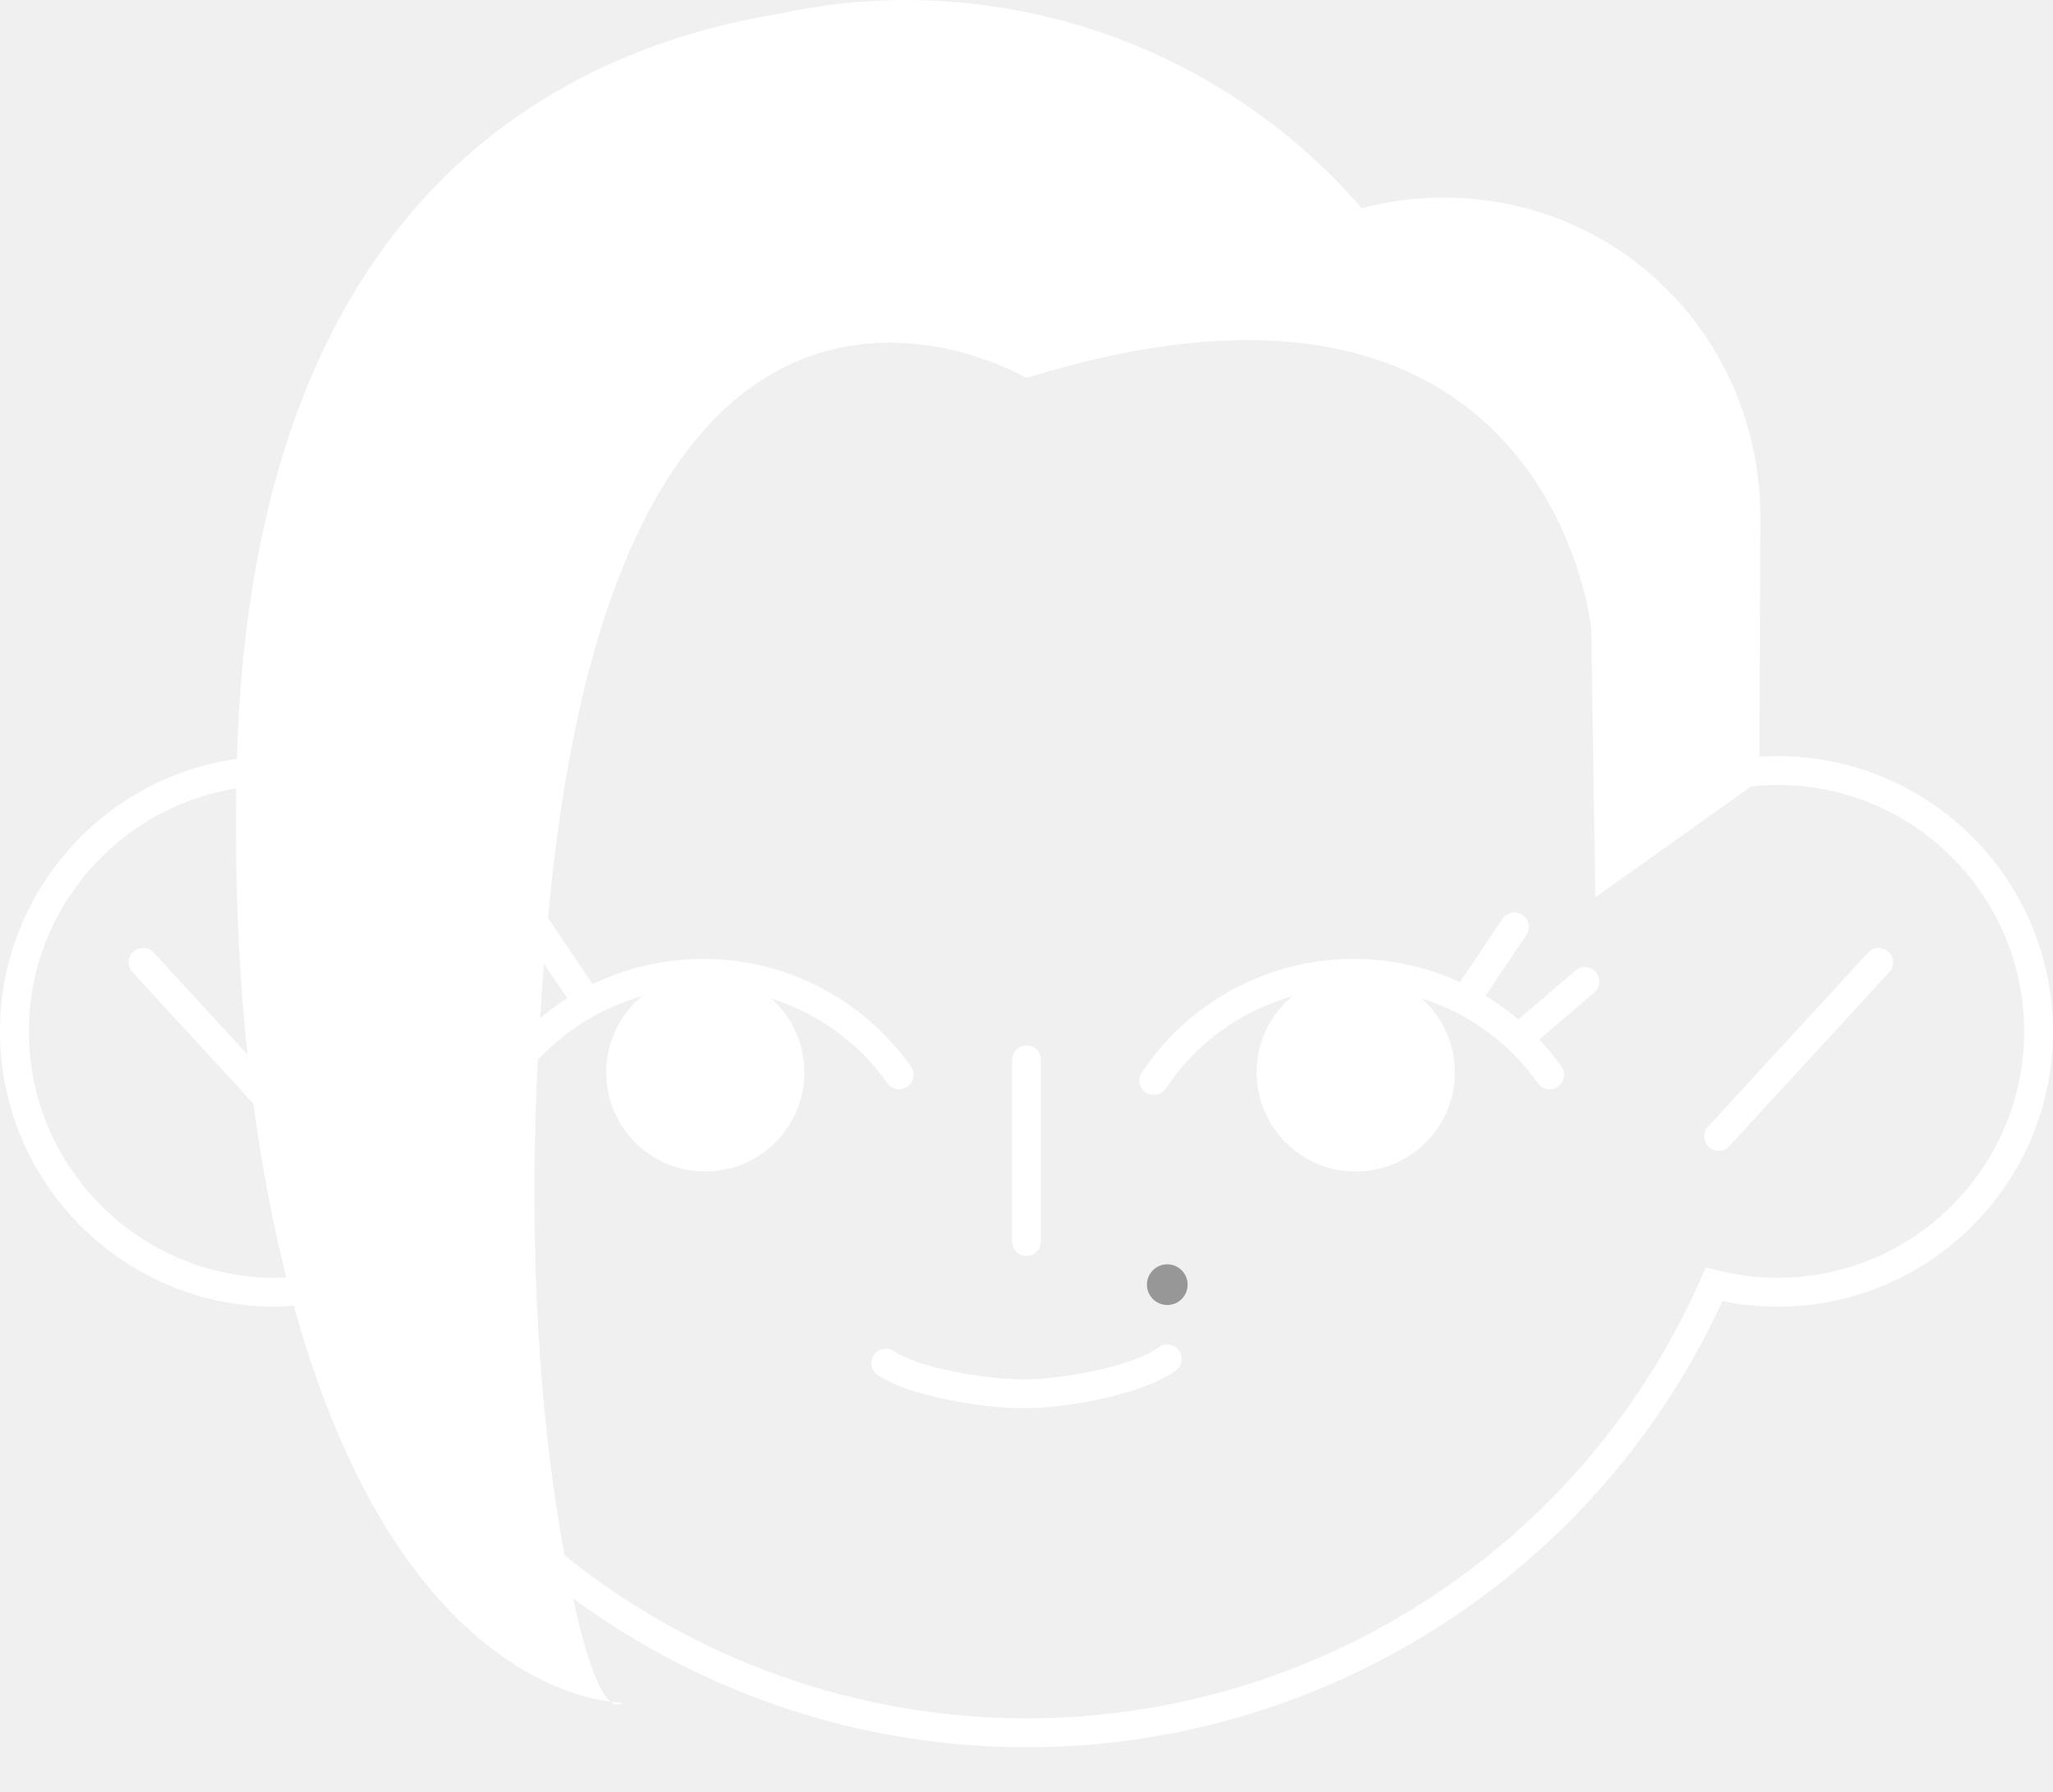
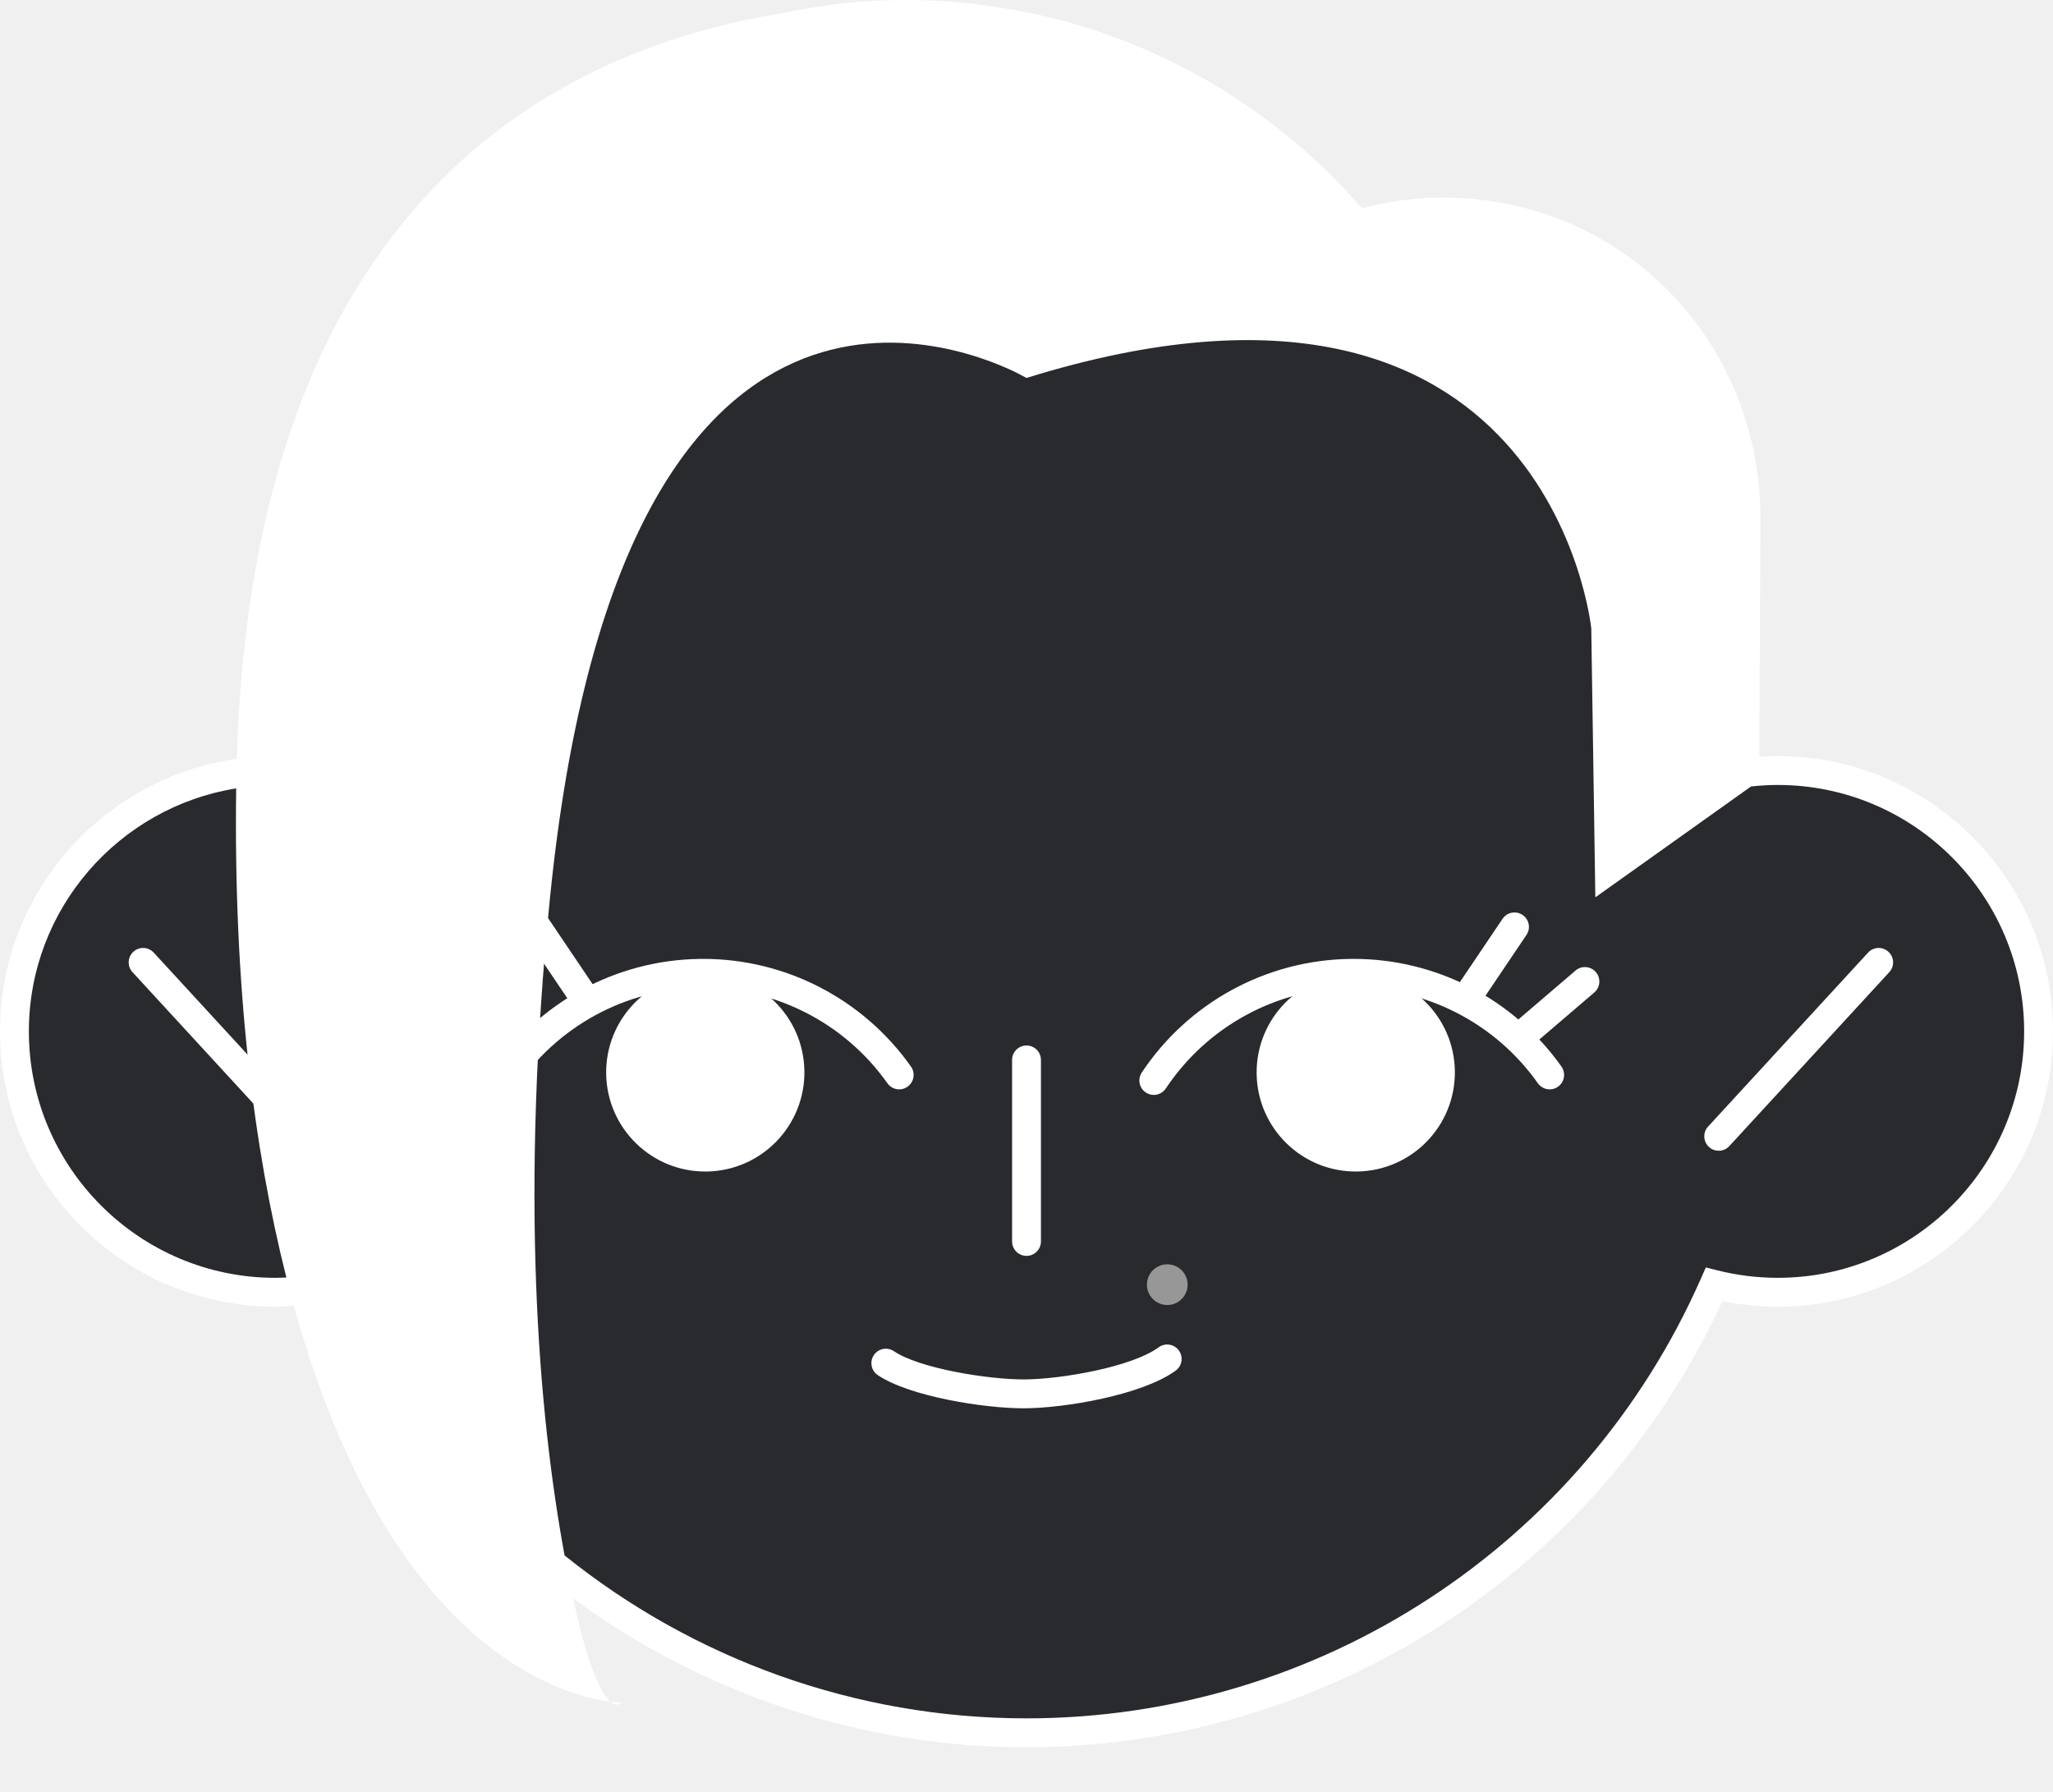
<svg xmlns="http://www.w3.org/2000/svg" width="220" height="192" viewBox="0 0 220 192" fill="none">
+   <path d="M190.501 82.567C189.429 82.567 188.372 82.634 187.33 82.75C177.619 49.201 146.675 24.671 110 24.671C73.322 24.671 42.377 49.201 32.665 82.75C31.627 82.632 30.569 82.567 29.498 82.567C14.061 82.567 1.546 95.079 1.546 110.519C1.546 125.956 14.061 138.469 29.498 138.469C31.85 138.469 34.133 138.175 36.313 137.628C48.793 165.924 77.086 185.674 109.998 185.674C142.908 185.674 171.201 165.924 183.682 137.628C185.865 138.175 188.148 138.469 190.499 138.469C205.936 138.469 218.451 125.956 218.451 110.519C218.452 95.079 205.938 82.567 190.501 82.567Z" fill="#282A2E" />
  <path d="M32.479 123.305C32.061 123.305 31.645 123.137 31.34 122.805L14.198 104.168C13.62 103.541 13.661 102.562 14.291 101.984C14.918 101.406 15.898 101.445 16.476 102.076L33.617 120.713C34.195 121.34 34.154 122.319 33.524 122.897C33.227 123.171 32.852 123.305 32.479 123.305Z" fill="white" />
  <path d="M184.178 123.305C183.805 123.305 183.428 123.169 183.133 122.897C182.504 122.319 182.463 121.34 183.04 120.713L200.181 102.076C200.757 101.446 201.738 101.407 202.365 101.984C202.993 102.562 203.034 103.541 202.457 104.168L185.317 122.805C185.011 123.137 184.596 123.305 184.178 123.305Z" fill="white" />
  <path d="M155.903 114.76C155.985 120.626 151.295 125.447 145.432 125.53C139.566 125.612 134.744 120.924 134.662 115.059C134.58 109.192 139.268 104.371 145.133 104.289C150.995 104.207 155.82 108.894 155.903 114.76Z" fill="white" />
  <path d="M123.64 117.322C123.346 117.322 123.049 117.238 122.785 117.062C122.074 116.589 121.882 115.629 122.356 114.918C127.344 107.424 135.688 102.874 144.674 102.75C144.799 102.747 144.929 102.746 145.055 102.746C153.9 102.746 162.2 107.04 167.325 114.286C167.817 114.984 167.652 115.949 166.955 116.443C166.255 116.935 165.293 116.769 164.799 116.073C160.19 109.555 152.709 105.773 144.716 105.841C136.75 105.954 129.353 109.987 124.928 116.633C124.631 117.079 124.141 117.322 123.64 117.322Z" fill="white" />
  <path d="M86.199 114.76C86.281 120.626 81.591 125.447 75.728 125.53C69.862 125.612 65.04 120.924 64.958 115.059C64.876 109.192 69.564 104.371 75.429 104.289C81.292 104.207 86.117 108.894 86.199 114.76Z" fill="white" />
  <path d="M53.936 117.322C53.642 117.322 53.345 117.238 53.081 117.062C52.37 116.589 52.177 115.629 52.651 114.918C57.64 107.424 65.984 102.874 74.97 102.75C75.095 102.747 75.225 102.746 75.351 102.746C84.196 102.746 92.496 107.04 97.621 114.286C98.113 114.984 97.948 115.949 97.251 116.443C96.552 116.935 95.59 116.769 95.095 116.073C90.486 109.555 82.976 105.773 75.012 105.841C67.046 105.954 59.648 109.987 55.224 116.633C54.927 117.079 54.437 117.322 53.936 117.322Z" fill="white" />
  <path d="M110.001 134.569C109.148 134.569 108.455 133.875 108.455 133.022V113.572C108.455 112.719 109.148 112.026 110.001 112.026C110.854 112.026 111.548 112.719 111.548 113.572V133.022C111.549 133.875 110.856 134.569 110.001 134.569Z" fill="white" />
  <path d="M109.68 150.901C105.447 150.901 97.449 149.635 94.061 147.345C93.353 146.867 93.167 145.906 93.645 145.198C94.124 144.49 95.086 144.305 95.792 144.782C98.525 146.629 105.845 147.807 109.682 147.807C113.68 147.807 121.306 146.468 124.159 144.369C124.847 143.862 125.816 144.01 126.321 144.698C126.828 145.386 126.68 146.353 125.992 146.859C122.456 149.46 114.101 150.901 109.68 150.901Z" fill="white" />
-   <path d="M190.501 81.019C189.849 81.019 189.195 81.045 188.53 81.091L188.647 55.533C188.647 36.419 173.73 21.167 154.617 21.167C151.613 21.167 148.714 21.589 145.935 22.309C136.719 11.687 124.1 4.118 109.776 1.266V1.252C109.776 1.252 109.589 1.217 109.237 1.161C105.308 0.413 101.26 0 97.111 0C92.483 0 88.037 0.5 83.781 1.422C59.612 5.304 27.088 21.684 25.383 81.313C11.06 83.322 0 95.651 0 110.519C0 126.783 13.233 140.015 29.5 140.015C30.164 140.015 30.826 139.96 31.489 139.915C43.325 182.773 66.623 182.432 66.623 182.432C66.623 182.432 64.413 185.184 61.413 171.269C75.227 181.418 92.157 187.22 110.001 187.22C142.074 187.22 171.205 168.497 184.575 139.414C186.528 139.813 188.515 140.015 190.501 140.015C206.766 140.015 220 126.784 220 110.519C220 94.254 206.766 81.019 190.501 81.019ZM29.5 136.921C14.938 136.921 3.094 125.078 3.094 110.519C3.094 97.387 12.737 86.496 25.309 84.477C25.02 105.809 27.188 123.028 30.687 136.884C30.291 136.903 29.895 136.921 29.5 136.921ZM190.501 136.921C188.334 136.921 186.169 136.655 184.06 136.126L182.796 135.809L182.271 137.002C169.642 165.628 141.275 184.125 110.001 184.125C91.627 184.125 74.262 177.735 60.498 166.664C57.638 151.102 55.74 127.936 58.942 96.153C66.316 22.963 101.97 36.551 108.847 39.893C109.232 40.093 109.613 40.287 110.001 40.497C166.062 23.099 170.521 67.335 170.521 67.335L170.808 86.286L170.957 96.151L187.64 84.272C188.63 84.164 189.569 84.109 190.502 84.109C205.063 84.109 216.908 95.953 216.908 110.515C216.906 125.078 205.062 136.921 190.501 136.921Z" fill="white" />
+   <path d="M190.501 81.019C189.849 81.019 189.195 81.045 188.53 81.091L188.647 55.533C188.647 36.419 173.73 21.167 154.617 21.167C151.613 21.167 148.714 21.589 145.935 22.309C136.719 11.687 124.1 4.118 109.776 1.266V1.252C109.776 1.252 109.589 1.217 109.237 1.161C105.308 0.413 101.26 0 97.111 0C92.483 0 88.037 0.5 83.781 1.422C59.612 5.304 27.088 21.684 25.383 81.313C11.06 83.322 0 95.651 0 110.519C0 126.783 13.233 140.015 29.5 140.015C30.164 140.015 30.826 139.96 31.489 139.915C43.325 182.773 66.623 182.432 66.623 182.432C66.623 182.432 64.413 185.184 61.413 171.269C75.227 181.418 92.157 187.22 110.001 187.22C142.074 187.22 171.205 168.497 184.575 139.414C186.528 139.813 188.515 140.015 190.501 140.015C206.766 140.015 220 126.784 220 110.519C220 94.254 206.766 81.019 190.501 81.019ZM29.5 136.921C14.938 136.921 3.094 125.078 3.094 110.519C3.094 97.387 12.737 86.496 25.309 84.477C25.02 105.809 27.188 123.028 30.687 136.884C30.291 136.903 29.895 136.921 29.5 136.921ZM190.501 136.921C188.334 136.921 186.169 136.655 184.06 136.126L182.796 135.809L182.271 137.002C169.642 165.628 141.275 184.125 110.001 184.125C91.627 184.125 74.262 177.735 60.498 166.664C57.638 151.102 55.74 127.936 58.942 96.153C66.316 22.963 101.97 36.551 108.847 39.893C109.231 40.093 109.613 40.287 110.001 40.497C166.062 23.099 170.521 67.335 170.521 67.335L170.808 86.286L170.957 96.151L187.64 84.272C188.63 84.164 189.569 84.109 190.502 84.109C205.063 84.109 216.908 95.953 216.908 110.515C216.906 125.078 205.062 136.921 190.501 136.921Z" fill="white" />
  <path d="M157.212 108.401C156.913 108.401 156.615 108.315 156.349 108.135C155.64 107.659 155.454 106.697 155.932 105.99L161.012 98.455C161.488 97.745 162.45 97.557 163.157 98.038C163.867 98.515 164.053 99.476 163.575 100.184L158.495 107.718C158.197 108.162 157.708 108.401 157.212 108.401Z" fill="white" />
  <path d="M163.853 111.841C163.416 111.841 162.983 111.657 162.676 111.299C162.121 110.65 162.197 109.674 162.845 109.119L168.834 103.996C169.485 103.439 170.461 103.518 171.014 104.165C171.57 104.815 171.493 105.79 170.845 106.346L164.857 111.47C164.566 111.719 164.207 111.841 163.853 111.841Z" fill="white" />
  <path d="M62.585 108.401C62.088 108.401 61.6 108.162 61.303 107.718L56.223 100.184C55.745 99.476 55.931 98.515 56.64 98.038C57.351 97.559 58.309 97.748 58.786 98.455L63.866 105.99C64.344 106.698 64.158 107.659 63.449 108.136C63.182 108.317 62.881 108.401 62.585 108.401Z" fill="white" />
  <path d="M127.266 137.654C127.266 138.858 126.291 139.834 125.086 139.834C123.882 139.834 122.906 138.858 122.906 137.654C122.906 136.45 123.882 135.474 125.086 135.474C126.291 135.474 127.266 136.45 127.266 137.654Z" fill="#979797" />
</svg>
